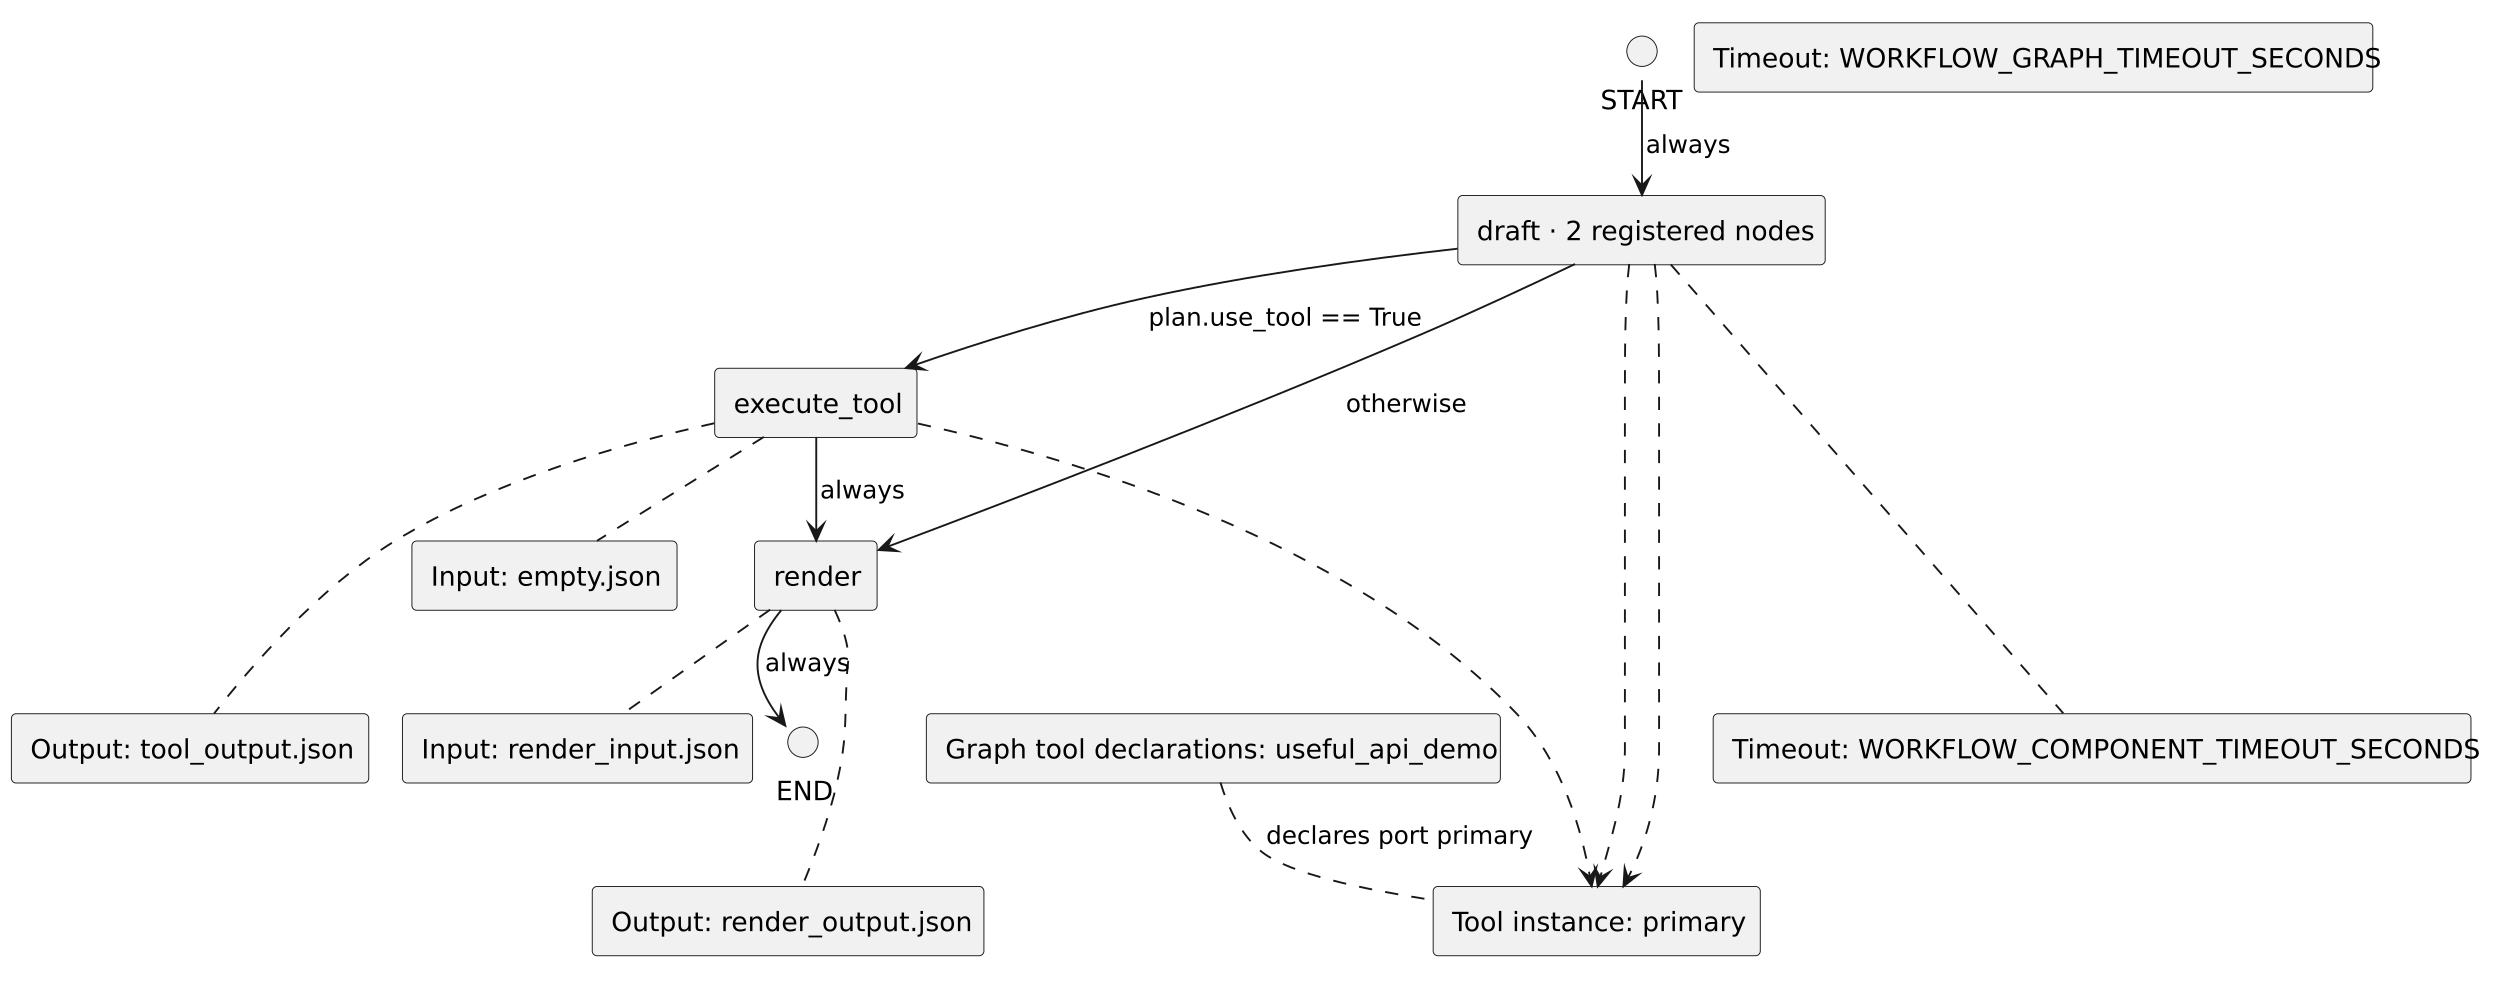
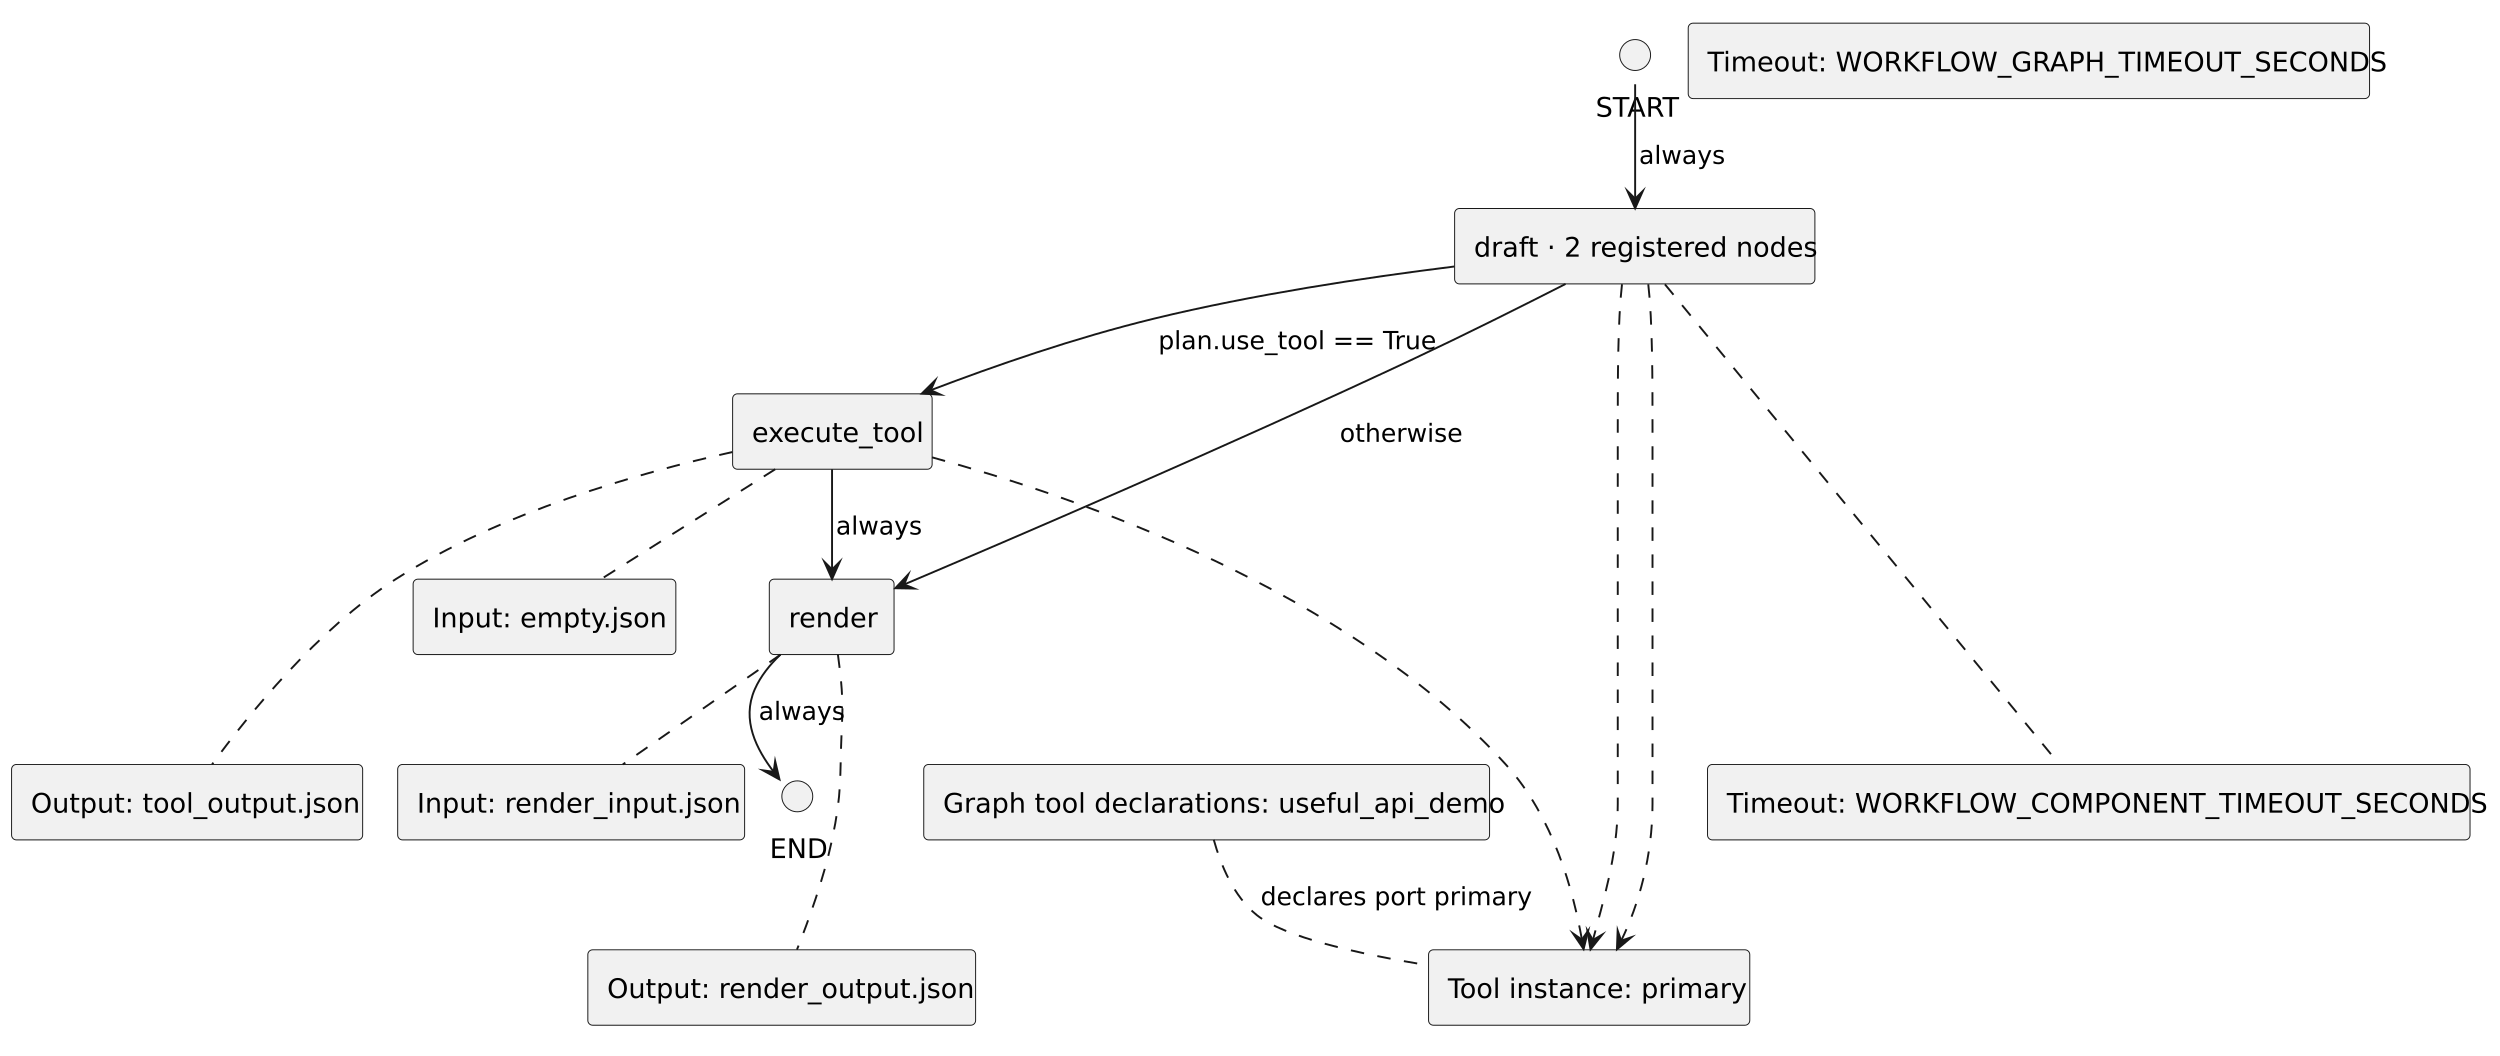
- <svg xmlns="http://www.w3.org/2000/svg" xmlns:xlink="http://www.w3.org/1999/xlink" version="1.1" data-diagram-type="DESCRIPTION" style="width:1317px;height:519px;background:#FFFFFF;" width="1317px" height="519px" viewBox="0 0 1317 519" zoomAndPan="magnify" preserveAspectRatio="none" contentStyleType="text/css">
+ <svg xmlns="http://www.w3.org/2000/svg" xmlns:xlink="http://www.w3.org/1999/xlink" version="1.1" data-diagram-type="DESCRIPTION" style="width:1295px;height:547px;background:#FFFFFF;" width="1295px" height="547px" viewBox="0 0 1295 547" zoomAndPan="magnify" preserveAspectRatio="none" contentStyleType="text/css">
  <defs />
  <g font-family="DejaVu Sans, Liberation Sans, Arial, sans-serif" lengthAdjust="spacing">
    <g class="entity" data-qualified-name="n0" id="ent0001" data-source-line="5">
      <a target="_top" href="//github.com/gorban/api-agent/blob/_____switch_branch_____/demo/simple/workflows/components/draft.md.html" xlink:href="//github.com/gorban/api-agent/blob/_____switch_branch_____/demo/simple/workflows/components/draft.md.html" xlink:type="simple" xlink:actuate="onRequest" xlink:show="new" title="//github.com/gorban/api-agent/blob/_____switch_branch_____/demo/simple/workflows/components/draft.md.html" xlink:title="//github.com/gorban/api-agent/blob/_____switch_branch_____/demo/simple/workflows/components/draft.md.html">
-         <rect x="768" y="103" width="193.51" height="36.488" fill="#F1F1F1" style="stroke:#181818;stroke-width:0.5;" rx="2.5" ry="2.5" />
-         <text x="778" y="126.535" fill="#000" font-size="14" textLength="173.51">draft · 2 registered nodes</text>
+         <rect x="753.5" y="108" width="186.613" height="39.068" fill="#F1F1F1" style="stroke:#181818;stroke-width:0.5;" rx="2.5" ry="2.5" />
+         <text x="763.5" y="132.966" fill="#000" font-size="14" textLength="166.613">draft · 2 registered nodes</text>
      </a>
    </g>
    <g class="entity" data-qualified-name="n1" id="ent0002" data-source-line="6">
      <a target="_top" href="//github.com/gorban/api-agent/blob/_____switch_branch_____/demo/simple/workflows/components/execute_tool.md.html" xlink:href="//github.com/gorban/api-agent/blob/_____switch_branch_____/demo/simple/workflows/components/execute_tool.md.html" xlink:type="simple" xlink:actuate="onRequest" xlink:show="new" title="//github.com/gorban/api-agent/blob/_____switch_branch_____/demo/simple/workflows/components/execute_tool.md.html" xlink:title="//github.com/gorban/api-agent/blob/_____switch_branch_____/demo/simple/workflows/components/execute_tool.md.html">
-         <rect x="376.5" y="194" width="106.563" height="36.488" fill="#F1F1F1" style="stroke:#181818;stroke-width:0.5;" rx="2.5" ry="2.5" />
-         <text x="386.5" y="217.535" fill="#000" font-size="14" textLength="86.563">execute_tool</text>
+         <rect x="379.5" y="204" width="103.342" height="39.068" fill="#F1F1F1" style="stroke:#181818;stroke-width:0.5;" rx="2.5" ry="2.5" />
+         <text x="389.5" y="228.966" fill="#000" font-size="14" textLength="83.342">execute_tool</text>
      </a>
    </g>
    <g class="entity" data-qualified-name="ref0" id="ent0003" data-source-line="7">
      <a target="_top" href="//github.com/gorban/api-agent/blob/_____switch_branch_____/demo/simple/schemas/empty.json" xlink:href="//github.com/gorban/api-agent/blob/_____switch_branch_____/demo/simple/schemas/empty.json" xlink:type="simple" xlink:actuate="onRequest" xlink:show="new" title="//github.com/gorban/api-agent/blob/_____switch_branch_____/demo/simple/schemas/empty.json" xlink:title="//github.com/gorban/api-agent/blob/_____switch_branch_____/demo/simple/schemas/empty.json">
-         <rect x="217" y="285" width="139.663" height="36.488" fill="#F1F1F1" style="stroke:#181818;stroke-width:0.5;" rx="2.5" ry="2.5" />
-         <text x="227" y="308.535" fill="#000" font-size="14" textLength="119.663">Input: empty.json</text>
+         <rect x="214" y="300" width="136.088" height="39.068" fill="#F1F1F1" style="stroke:#181818;stroke-width:0.5;" rx="2.5" ry="2.5" />
+         <text x="224" y="324.966" fill="#000" font-size="14" textLength="116.088">Input: empty.json</text>
      </a>
    </g>
    <g class="entity" data-qualified-name="ref1" id="ent0005" data-source-line="9">
      <a target="_top" href="//github.com/gorban/api-agent/blob/_____switch_branch_____/demo/simple/schemas/tool_output.json" xlink:href="//github.com/gorban/api-agent/blob/_____switch_branch_____/demo/simple/schemas/tool_output.json" xlink:type="simple" xlink:actuate="onRequest" xlink:show="new" title="//github.com/gorban/api-agent/blob/_____switch_branch_____/demo/simple/schemas/tool_output.json" xlink:title="//github.com/gorban/api-agent/blob/_____switch_branch_____/demo/simple/schemas/tool_output.json">
-         <rect x="6" y="376" width="188.253" height="36.488" fill="#F1F1F1" style="stroke:#181818;stroke-width:0.5;" rx="2.5" ry="2.5" />
-         <text x="16" y="399.535" fill="#000" font-size="14" textLength="168.253">Output: tool_output.json</text>
+         <rect x="6" y="396" width="181.853" height="39.068" fill="#F1F1F1" style="stroke:#181818;stroke-width:0.5;" rx="2.5" ry="2.5" />
+         <text x="16" y="420.966" fill="#000" font-size="14" textLength="161.853">Output: tool_output.json</text>
      </a>
    </g>
    <g class="entity" data-qualified-name="n2" id="ent0008" data-source-line="12">
      <a target="_top" href="//github.com/gorban/api-agent/blob/_____switch_branch_____/demo/simple/workflows/components/render.md.html" xlink:href="//github.com/gorban/api-agent/blob/_____switch_branch_____/demo/simple/workflows/components/render.md.html" xlink:type="simple" xlink:actuate="onRequest" xlink:show="new" title="//github.com/gorban/api-agent/blob/_____switch_branch_____/demo/simple/workflows/components/render.md.html" xlink:title="//github.com/gorban/api-agent/blob/_____switch_branch_____/demo/simple/workflows/components/render.md.html">
-         <rect x="397.5" y="285" width="64.557" height="36.488" fill="#F1F1F1" style="stroke:#181818;stroke-width:0.5;" rx="2.5" ry="2.5" />
-         <text x="407.5" y="308.535" fill="#000" font-size="14" textLength="44.557">render</text>
+         <rect x="398.5" y="300" width="64.618" height="39.068" fill="#F1F1F1" style="stroke:#181818;stroke-width:0.5;" rx="2.5" ry="2.5" />
+         <text x="408.5" y="324.966" fill="#000" font-size="14" textLength="44.618">render</text>
      </a>
    </g>
    <g class="entity" data-qualified-name="ref2" id="ent0009" data-source-line="13">
      <a target="_top" href="//github.com/gorban/api-agent/blob/_____switch_branch_____/demo/simple/schemas/render_input.json" xlink:href="//github.com/gorban/api-agent/blob/_____switch_branch_____/demo/simple/schemas/render_input.json" xlink:type="simple" xlink:actuate="onRequest" xlink:show="new" title="//github.com/gorban/api-agent/blob/_____switch_branch_____/demo/simple/schemas/render_input.json" xlink:title="//github.com/gorban/api-agent/blob/_____switch_branch_____/demo/simple/schemas/render_input.json">
-         <rect x="212" y="376" width="184.459" height="36.488" fill="#F1F1F1" style="stroke:#181818;stroke-width:0.5;" rx="2.5" ry="2.5" />
-         <text x="222" y="399.535" fill="#000" font-size="14" textLength="164.459">Input: render_input.json</text>
+         <rect x="206" y="396" width="179.711" height="39.068" fill="#F1F1F1" style="stroke:#181818;stroke-width:0.5;" rx="2.5" ry="2.5" />
+         <text x="216" y="420.966" fill="#000" font-size="14" textLength="159.711">Input: render_input.json</text>
      </a>
    </g>
    <g class="entity" data-qualified-name="ref3" id="ent0011" data-source-line="15">
      <a target="_top" href="//github.com/gorban/api-agent/blob/_____switch_branch_____/demo/simple/schemas/render_output.json" xlink:href="//github.com/gorban/api-agent/blob/_____switch_branch_____/demo/simple/schemas/render_output.json" xlink:type="simple" xlink:actuate="onRequest" xlink:show="new" title="//github.com/gorban/api-agent/blob/_____switch_branch_____/demo/simple/schemas/render_output.json" xlink:title="//github.com/gorban/api-agent/blob/_____switch_branch_____/demo/simple/schemas/render_output.json">
-         <rect x="312" y="467" width="206.327" height="36.488" fill="#F1F1F1" style="stroke:#181818;stroke-width:0.5;" rx="2.5" ry="2.5" />
-         <text x="322" y="490.535" fill="#000" font-size="14" textLength="186.327">Output: render_output.json</text>
+         <rect x="304.5" y="492" width="200.865" height="39.068" fill="#F1F1F1" style="stroke:#181818;stroke-width:0.5;" rx="2.5" ry="2.5" />
+         <text x="314.5" y="516.966" fill="#000" font-size="14" textLength="180.865">Output: render_output.json</text>
      </a>
    </g>
    <g class="entity" data-qualified-name="toolscope0" id="ent0014" data-source-line="18">
      <a target="_top" href="//github.com/gorban/api-agent/blob/_____switch_branch_____/demo/simple/flow.md.html#workflow-tools-graph-useful_api_demo" xlink:href="//github.com/gorban/api-agent/blob/_____switch_branch_____/demo/simple/flow.md.html#workflow-tools-graph-useful_api_demo" xlink:type="simple" xlink:actuate="onRequest" xlink:show="new" title="//github.com/gorban/api-agent/blob/_____switch_branch_____/demo/simple/flow.md.html#workflow-tools-graph-useful_api_demo" xlink:title="//github.com/gorban/api-agent/blob/_____switch_branch_____/demo/simple/flow.md.html#workflow-tools-graph-useful_api_demo">
-         <rect x="488" y="376" width="302.386" height="36.488" fill="#F1F1F1" style="stroke:#181818;stroke-width:0.5;" rx="2.5" ry="2.5" />
-         <text x="498" y="399.535" fill="#000" font-size="14" textLength="282.386">Graph tool declarations: useful_api_demo</text>
+         <rect x="478.5" y="396" width="293.097" height="39.068" fill="#F1F1F1" style="stroke:#181818;stroke-width:0.5;" rx="2.5" ry="2.5" />
+         <text x="488.5" y="420.966" fill="#000" font-size="14" textLength="273.097">Graph tool declarations: useful_api_demo</text>
      </a>
    </g>
    <g class="entity" data-qualified-name="toolbinding0" id="ent0015" data-source-line="19">
      <a target="_top" href="//github.com/gorban/api-agent/blob/_____switch_branch_____/demo/simple/flow.md.html#workflow-tool-graph-useful_api_demo-primary" xlink:href="//github.com/gorban/api-agent/blob/_____switch_branch_____/demo/simple/flow.md.html#workflow-tool-graph-useful_api_demo-primary" xlink:type="simple" xlink:actuate="onRequest" xlink:show="new" title="//github.com/gorban/api-agent/blob/_____switch_branch_____/demo/simple/flow.md.html#workflow-tool-graph-useful_api_demo-primary" xlink:title="//github.com/gorban/api-agent/blob/_____switch_branch_____/demo/simple/flow.md.html#workflow-tool-graph-useful_api_demo-primary">
-         <rect x="755" y="467" width="172.318" height="36.488" fill="#F1F1F1" style="stroke:#181818;stroke-width:0.5;" rx="2.5" ry="2.5" />
-         <text x="765" y="490.535" fill="#000" font-size="14" textLength="152.318">Tool instance: primary</text>
+         <rect x="740" y="492" width="166.383" height="39.068" fill="#F1F1F1" style="stroke:#181818;stroke-width:0.5;" rx="2.5" ry="2.5" />
+         <text x="750" y="516.966" fill="#000" font-size="14" textLength="146.383">Tool instance: primary</text>
      </a>
    </g>
    <g class="entity" data-qualified-name="timeout4" id="ent0020" data-source-line="24">
      <a target="_top" href="//github.com/gorban/api-agent/blob/_____switch_branch_____/demo/simple/cfg/config.toml" xlink:href="//github.com/gorban/api-agent/blob/_____switch_branch_____/demo/simple/cfg/config.toml" xlink:type="simple" xlink:actuate="onRequest" xlink:show="new" title="//github.com/gorban/api-agent/blob/_____switch_branch_____/demo/simple/cfg/config.toml" xlink:title="//github.com/gorban/api-agent/blob/_____switch_branch_____/demo/simple/cfg/config.toml">
-         <rect x="892.5" y="12" width="357.497" height="36.488" fill="#F1F1F1" style="stroke:#181818;stroke-width:0.5;" rx="2.5" ry="2.5" />
-         <text x="902.5" y="35.535" fill="#000" font-size="14" textLength="337.497">Timeout: WORKFLOW_GRAPH_TIMEOUT_SECONDS</text>
+         <rect x="874.5" y="12" width="352.933" height="39.068" fill="#F1F1F1" style="stroke:#181818;stroke-width:0.5;" rx="2.5" ry="2.5" />
+         <text x="884.5" y="36.966" fill="#000" font-size="14" textLength="332.933">Timeout: WORKFLOW_GRAPH_TIMEOUT_SECONDS</text>
      </a>
    </g>
    <g class="entity" data-qualified-name="timeout5" id="ent0021" data-source-line="25">
      <a target="_top" href="//github.com/gorban/api-agent/blob/_____switch_branch_____/demo/simple/cfg/config.toml" xlink:href="//github.com/gorban/api-agent/blob/_____switch_branch_____/demo/simple/cfg/config.toml" xlink:type="simple" xlink:actuate="onRequest" xlink:show="new" title="//github.com/gorban/api-agent/blob/_____switch_branch_____/demo/simple/cfg/config.toml" xlink:title="//github.com/gorban/api-agent/blob/_____switch_branch_____/demo/simple/cfg/config.toml">
-         <rect x="902.5" y="376" width="399.203" height="36.488" fill="#F1F1F1" style="stroke:#181818;stroke-width:0.5;" rx="2.5" ry="2.5" />
-         <text x="912.5" y="399.535" fill="#000" font-size="14" textLength="379.203">Timeout: WORKFLOW_COMPONENT_TIMEOUT_SECONDS</text>
+         <rect x="884.5" y="396" width="394.974" height="39.068" fill="#F1F1F1" style="stroke:#181818;stroke-width:0.5;" rx="2.5" ry="2.5" />
+         <text x="894.5" y="420.966" fill="#000" font-size="14" textLength="374.974">Timeout: WORKFLOW_COMPONENT_TIMEOUT_SECONDS</text>
      </a>
    </g>
    <g class="entity" data-qualified-name="start" id="ent0023" data-source-line="27">
-       <ellipse cx="865" cy="27" rx="8" ry="8" fill="#F1F1F1" style="stroke:#181818;stroke-width:0.5;" />
-       <text x="843.122" y="57.535" fill="#000" font-size="14" textLength="43.757">START</text>
+       <ellipse cx="847" cy="28.5" rx="8" ry="8" fill="#F1F1F1" style="stroke:#181818;stroke-width:0.5;" />
+       <text x="826.546" y="60.466" fill="#000" font-size="14" textLength="40.908">START</text>
    </g>
    <g class="entity" data-qualified-name="end" id="ent0028" data-source-line="32">
-       <ellipse cx="423" cy="391" rx="8" ry="8" fill="#F1F1F1" style="stroke:#181818;stroke-width:0.5;" />
-       <text x="408.792" y="421.535" fill="#000" font-size="14" textLength="28.417">END</text>
+       <ellipse cx="413" cy="412.5" rx="8" ry="8" fill="#F1F1F1" style="stroke:#181818;stroke-width:0.5;" />
+       <text x="398.678" y="444.466" fill="#000" font-size="14" textLength="28.644">END</text>
    </g>
    <g class="link" data-entity-1="ent0002" data-entity-2="ent0003" id="lnk4" data-link-type="association">
-       <path d="M402.428,230.16 C377.106,245.92 339.782,269.149 314.487,284.893" style="stroke:#181818;stroke-width:1;stroke-dasharray:7,7;" fill="none" />
+       <path d="M401.562,243.071 C375.441,259.551 337.48,283.499 311.376,299.967" style="stroke:#181818;stroke-width:1;stroke-dasharray:7,7;" fill="none" />
    </g>
    <g class="link" data-entity-1="ent0002" data-entity-2="ent0005" id="lnk6" data-link-type="association">
-       <path d="M376.319,222.966 C329.387,233.356 260.693,252.729 208,285 C167.749,309.651 131.259,352.235 112.759,375.897" style="stroke:#181818;stroke-width:1;stroke-dasharray:7,7;" fill="none" />
+       <path d="M379.381,234.157 C331.409,244.821 259.383,265.257 205,300 C164.241,326.04 128.215,370.807 109.862,395.957" style="stroke:#181818;stroke-width:1;stroke-dasharray:7,7;" fill="none" />
    </g>
    <g class="link" data-entity-1="ent0008" data-entity-2="ent0009" id="lnk10" data-link-type="association">
-       <path d="M405.706,321.16 C383.394,336.92 350.508,360.149 328.219,375.893" style="stroke:#181818;stroke-width:1;stroke-dasharray:7,7;" fill="none" />
+       <path d="M404.328,339.071 C380.661,355.551 346.267,379.499 322.616,395.967" style="stroke:#181818;stroke-width:1;stroke-dasharray:7,7;" fill="none" />
    </g>
    <g class="link" data-entity-1="ent0008" data-entity-2="ent0011" id="lnk12" data-link-type="association">
-       <path d="M439.676,321.294 C442.258,326.785 444.692,332.994 446,339 C447.797,347.251 446.39,349.565 446,358 C444.888,382.077 446.247,388.475 441,412 C436.69,431.327 428.589,452.547 422.57,466.909" style="stroke:#181818;stroke-width:1;stroke-dasharray:7,7;" fill="none" />
+       <path d="M434.034,339.018 C434.841,344.764 435.6,351.129 436,357 C436.635,366.312 436.408,368.676 436,378 C434.888,403.406 436.291,410.126 431,435 C426.76,454.933 418.817,476.868 412.821,491.934" style="stroke:#181818;stroke-width:1;stroke-dasharray:7,7;" fill="none" />
    </g>
    <g class="link" data-entity-1="ent0014" data-entity-2="ent0015" id="lnk16" data-link-type="association">
-       <path d="M642.927,412.204 C646.598,424.326 653.32,439.951 665,449 C679.468,460.21 717.732,468.503 754.901,474.195" style="stroke:#181818;stroke-width:1;stroke-dasharray:7,7;" fill="none" />
-       <text x="667" y="444.568" fill="#000" font-size="13" textLength="135.472">declares port primary</text>
+       <path d="M628.741,435.022 C632.3,447.856 638.965,464.315 651,474 C665.091,485.339 702.991,494.002 739.638,500.036" style="stroke:#181818;stroke-width:1;stroke-dasharray:7,7;" fill="none" />
+       <text x="653" y="468.897" fill="#000" font-size="13" textLength="131.989">declares port primary</text>
    </g>
    <g class="link" data-entity-1="ent0001" data-entity-2="ent0015" id="lnk17" data-link-type="dependency">
-       <polygon points="841.701,466.972,847.925,459.34,843.015,462.148,840.207,457.237,841.701,466.972" fill="#181818" style="stroke:#181818;stroke-width:1;stroke-linejoin:miter;stroke-miterlimit:10;" />
-       <path d="M858.281,139.062 C856,156.977 856,185.969 856,211 C856,211 856,211 856,395 C856,420.765 847.821,444.5 843.015,462.148" style="stroke:#181818;stroke-width:1;stroke-dasharray:7,7;" fill="none" />
+       <polygon points="823.882,491.775,830.015,484.069,825.139,486.935,822.272,482.059,823.882,491.775" fill="#181818" style="stroke:#181818;stroke-width:1;stroke-linejoin:miter;stroke-miterlimit:10;" />
+       <path d="M840.197,147.227 C838,166.198 838,196.389 838,222.5 C838,222.5 838,222.5 838,416.5 C838,443.28 829.998,468.216 825.139,486.935" style="stroke:#181818;stroke-width:1;stroke-dasharray:7,7;" fill="none" />
    </g>
    <g class="link" data-entity-1="ent0001" data-entity-2="ent0015" id="lnk18" data-link-type="dependency">
-       <polygon points="855.223,466.972,862.954,460.869,857.551,462.547,855.874,457.145,855.223,466.972" fill="#181818" style="stroke:#181818;stroke-width:1;stroke-linejoin:miter;stroke-miterlimit:10;" />
-       <path d="M871.719,139.062 C874,156.977 874,185.969 874,211 C874,211 874,211 874,395 C874,420.765 866.835,444.899 857.551,462.547" style="stroke:#181818;stroke-width:1;stroke-dasharray:7,7;" fill="none" />
+       <polygon points="837.57,491.775,845.122,485.453,839.77,487.285,837.938,481.933,837.57,491.775" fill="#181818" style="stroke:#181818;stroke-width:1;stroke-linejoin:miter;stroke-miterlimit:10;" />
+       <path d="M853.803,147.227 C856,166.198 856,196.389 856,222.5 C856,222.5 856,222.5 856,416.5 C856,443.28 848.942,468.566 839.77,487.285" style="stroke:#181818;stroke-width:1;stroke-dasharray:7,7;" fill="none" />
    </g>
    <g class="link" data-entity-1="ent0002" data-entity-2="ent0015" id="lnk19" data-link-type="dependency">
-       <polygon points="838.499,466.847,840.827,457.277,837.606,461.927,832.956,458.706,838.499,466.847" fill="#181818" style="stroke:#181818;stroke-width:1;stroke-linejoin:miter;stroke-miterlimit:10;" />
-       <path d="M483.575,223.106 C562.806,240.707 711.287,284.242 799,376 C823.605,401.74 833.371,438.595 837.606,461.927" style="stroke:#181818;stroke-width:1;stroke-dasharray:7,7;" fill="none" />
+       <polygon points="820.307,491.632,822.662,482.069,819.428,486.71,814.786,483.476,820.307,491.632" fill="#181818" style="stroke:#181818;stroke-width:1;stroke-linejoin:miter;stroke-miterlimit:10;" />
+       <path d="M482.8,236.899 C558.213,257.501 698.135,305.738 780,396 C804.964,423.525 815.012,462.002 819.428,486.71" style="stroke:#181818;stroke-width:1;stroke-dasharray:7,7;" fill="none" />
    </g>
    <g class="link" data-entity-1="ent0001" data-entity-2="ent0021" id="lnk22" data-link-type="association">
-       <path d="M880.186,139.365 C922.993,188.313 1044.288,327.009 1086.941,375.78" style="stroke:#181818;stroke-width:1;stroke-dasharray:7,7;" fill="none" />
+       <path d="M862.419,147.265 C905,199.087 1023.876,343.762 1066.524,395.666" style="stroke:#181818;stroke-width:1;stroke-dasharray:7,7;" fill="none" />
    </g>
    <g class="link" data-entity-1="ent0023" data-entity-2="ent0001" id="lnk24" data-link-type="dependency">
-       <polygon points="865,102.716,869,93.716,865,97.716,861,93.716,865,102.716" fill="#181818" style="stroke:#181818;stroke-width:1;stroke-linejoin:miter;stroke-miterlimit:10;" />
-       <path d="M865,42.272 C865,57.52 865,79.863 865,97.716" style="stroke:#181818;stroke-width:1;" fill="none" />
-       <text x="867" y="80.568" fill="#000" font-size="13" textLength="41.552">always</text>
+       <polygon points="847,107.92,851,98.92,847,102.92,843,98.92,847,107.92" fill="#181818" style="stroke:#181818;stroke-width:1;stroke-linejoin:miter;stroke-miterlimit:10;" />
+       <path d="M847,43.652 C847,59.506 847,83.759 847,102.92" style="stroke:#181818;stroke-width:1;" fill="none" />
+       <text x="849" y="84.897" fill="#000" font-size="13" textLength="41.015">always</text>
    </g>
    <g class="link" data-entity-1="ent0001" data-entity-2="ent0002" id="lnk25" data-link-type="dependency">
-       <polygon points="477.144,193.899,486.957,194.74,481.869,192.266,484.343,187.179,477.144,193.899" fill="#181818" style="stroke:#181818;stroke-width:1;stroke-linejoin:miter;stroke-miterlimit:10;" />
-       <path d="M767.879,130.999 C718.205,136.603 656.993,145.058 603,157 C559.683,166.581 516.327,180.356 481.869,192.266" style="stroke:#181818;stroke-width:1;" fill="none" />
-       <text x="605" y="171.568" fill="#000" font-size="13" textLength="142.073">plan.use_tool == True</text>
+       <polygon points="477.454,203.894,487.288,204.428,482.127,202.114,484.441,196.953,477.454,203.894" fill="#181818" style="stroke:#181818;stroke-width:1;stroke-linejoin:miter;stroke-miterlimit:10;" />
+       <path d="M753.387,138.042 C706.358,143.889 648.732,152.662 598,165 C556.436,175.109 515.254,189.494 482.127,202.114" style="stroke:#181818;stroke-width:1;" fill="none" />
+       <text x="600" y="180.897" fill="#000" font-size="13" textLength="130.897">plan.use_tool == True</text>
    </g>
    <g class="link" data-entity-1="ent0001" data-entity-2="ent0008" id="lnk26" data-link-type="dependency">
-       <polygon points="462.867,289.758,472.699,290.34,467.548,288.001,469.888,282.85,462.867,289.758" fill="#181818" style="stroke:#181818;stroke-width:1;stroke-linejoin:miter;stroke-miterlimit:10;" />
-       <path d="M829.708,139.094 C806.848,150.002 776.348,164.246 749,176 C645.604,220.439 525.686,266.182 467.548,288.001" style="stroke:#181818;stroke-width:1;" fill="none" />
-       <text x="709" y="217.068" fill="#000" font-size="13" textLength="61.122">otherwise</text>
+       <polygon points="463.751,304.705,473.599,304.877,468.355,302.755,470.478,297.511,463.751,304.705" fill="#181818" style="stroke:#181818;stroke-width:1;stroke-linejoin:miter;stroke-miterlimit:10;" />
+       <path d="M810.966,147.085 C788.41,158.576 758.669,173.472 732,186 C635.362,231.396 523.901,279.221 468.355,302.755" style="stroke:#181818;stroke-width:1;" fill="none" />
+       <text x="694" y="228.897" fill="#000" font-size="13" textLength="60.424">otherwise</text>
    </g>
    <g class="link" data-entity-1="ent0002" data-entity-2="ent0008" id="lnk27" data-link-type="dependency">
-       <polygon points="430,284.893,434,275.893,430,279.893,426,275.893,430,284.893" fill="#181818" style="stroke:#181818;stroke-width:1;stroke-linejoin:miter;stroke-miterlimit:10;" />
-       <path d="M430,230.16 C430,245.92 430,264.149 430,279.893" style="stroke:#181818;stroke-width:1;" fill="none" />
-       <text x="432" y="262.568" fill="#000" font-size="13" textLength="41.552">always</text>
+       <polygon points="431,299.967,435,290.967,431,294.967,427,290.967,431,299.967" fill="#181818" style="stroke:#181818;stroke-width:1;stroke-linejoin:miter;stroke-miterlimit:10;" />
+       <path d="M431,243.071 C431,259.551 431,278.499 431,294.967" style="stroke:#181818;stroke-width:1;" fill="none" />
+       <text x="433" y="276.897" fill="#000" font-size="13" textLength="41.015">always</text>
    </g>
    <g class="link" data-entity-1="ent0008" data-entity-2="ent0028" id="lnk29" data-link-type="dependency">
-       <polygon points="413.722,382.342,411.447,372.76,410.691,378.366,405.085,377.609,413.722,382.342" fill="#181818" style="stroke:#181818;stroke-width:1;stroke-linejoin:miter;stroke-miterlimit:10;" />
-       <path d="M411.664,321.358 C407.329,326.571 403.301,332.616 401,339 C395.508,354.237 402.443,367.545 410.691,378.366" style="stroke:#181818;stroke-width:1;" fill="none" />
-       <text x="403" y="353.568" fill="#000" font-size="13" textLength="41.552">always</text>
+       <polygon points="403.776,403.773,401.525,394.185,400.755,399.789,395.151,399.019,403.776,403.773" fill="#181818" style="stroke:#181818;stroke-width:1;stroke-linejoin:miter;stroke-miterlimit:10;" />
+       <path d="M404.171,339.169 C398.83,344.282 393.96,350.291 391,357 C383.924,373.037 391.921,388.141 400.755,399.789" style="stroke:#181818;stroke-width:1;" fill="none" />
+       <text x="393" y="372.897" fill="#000" font-size="13" textLength="41.015">always</text>
    </g>
  </g>
</svg>
